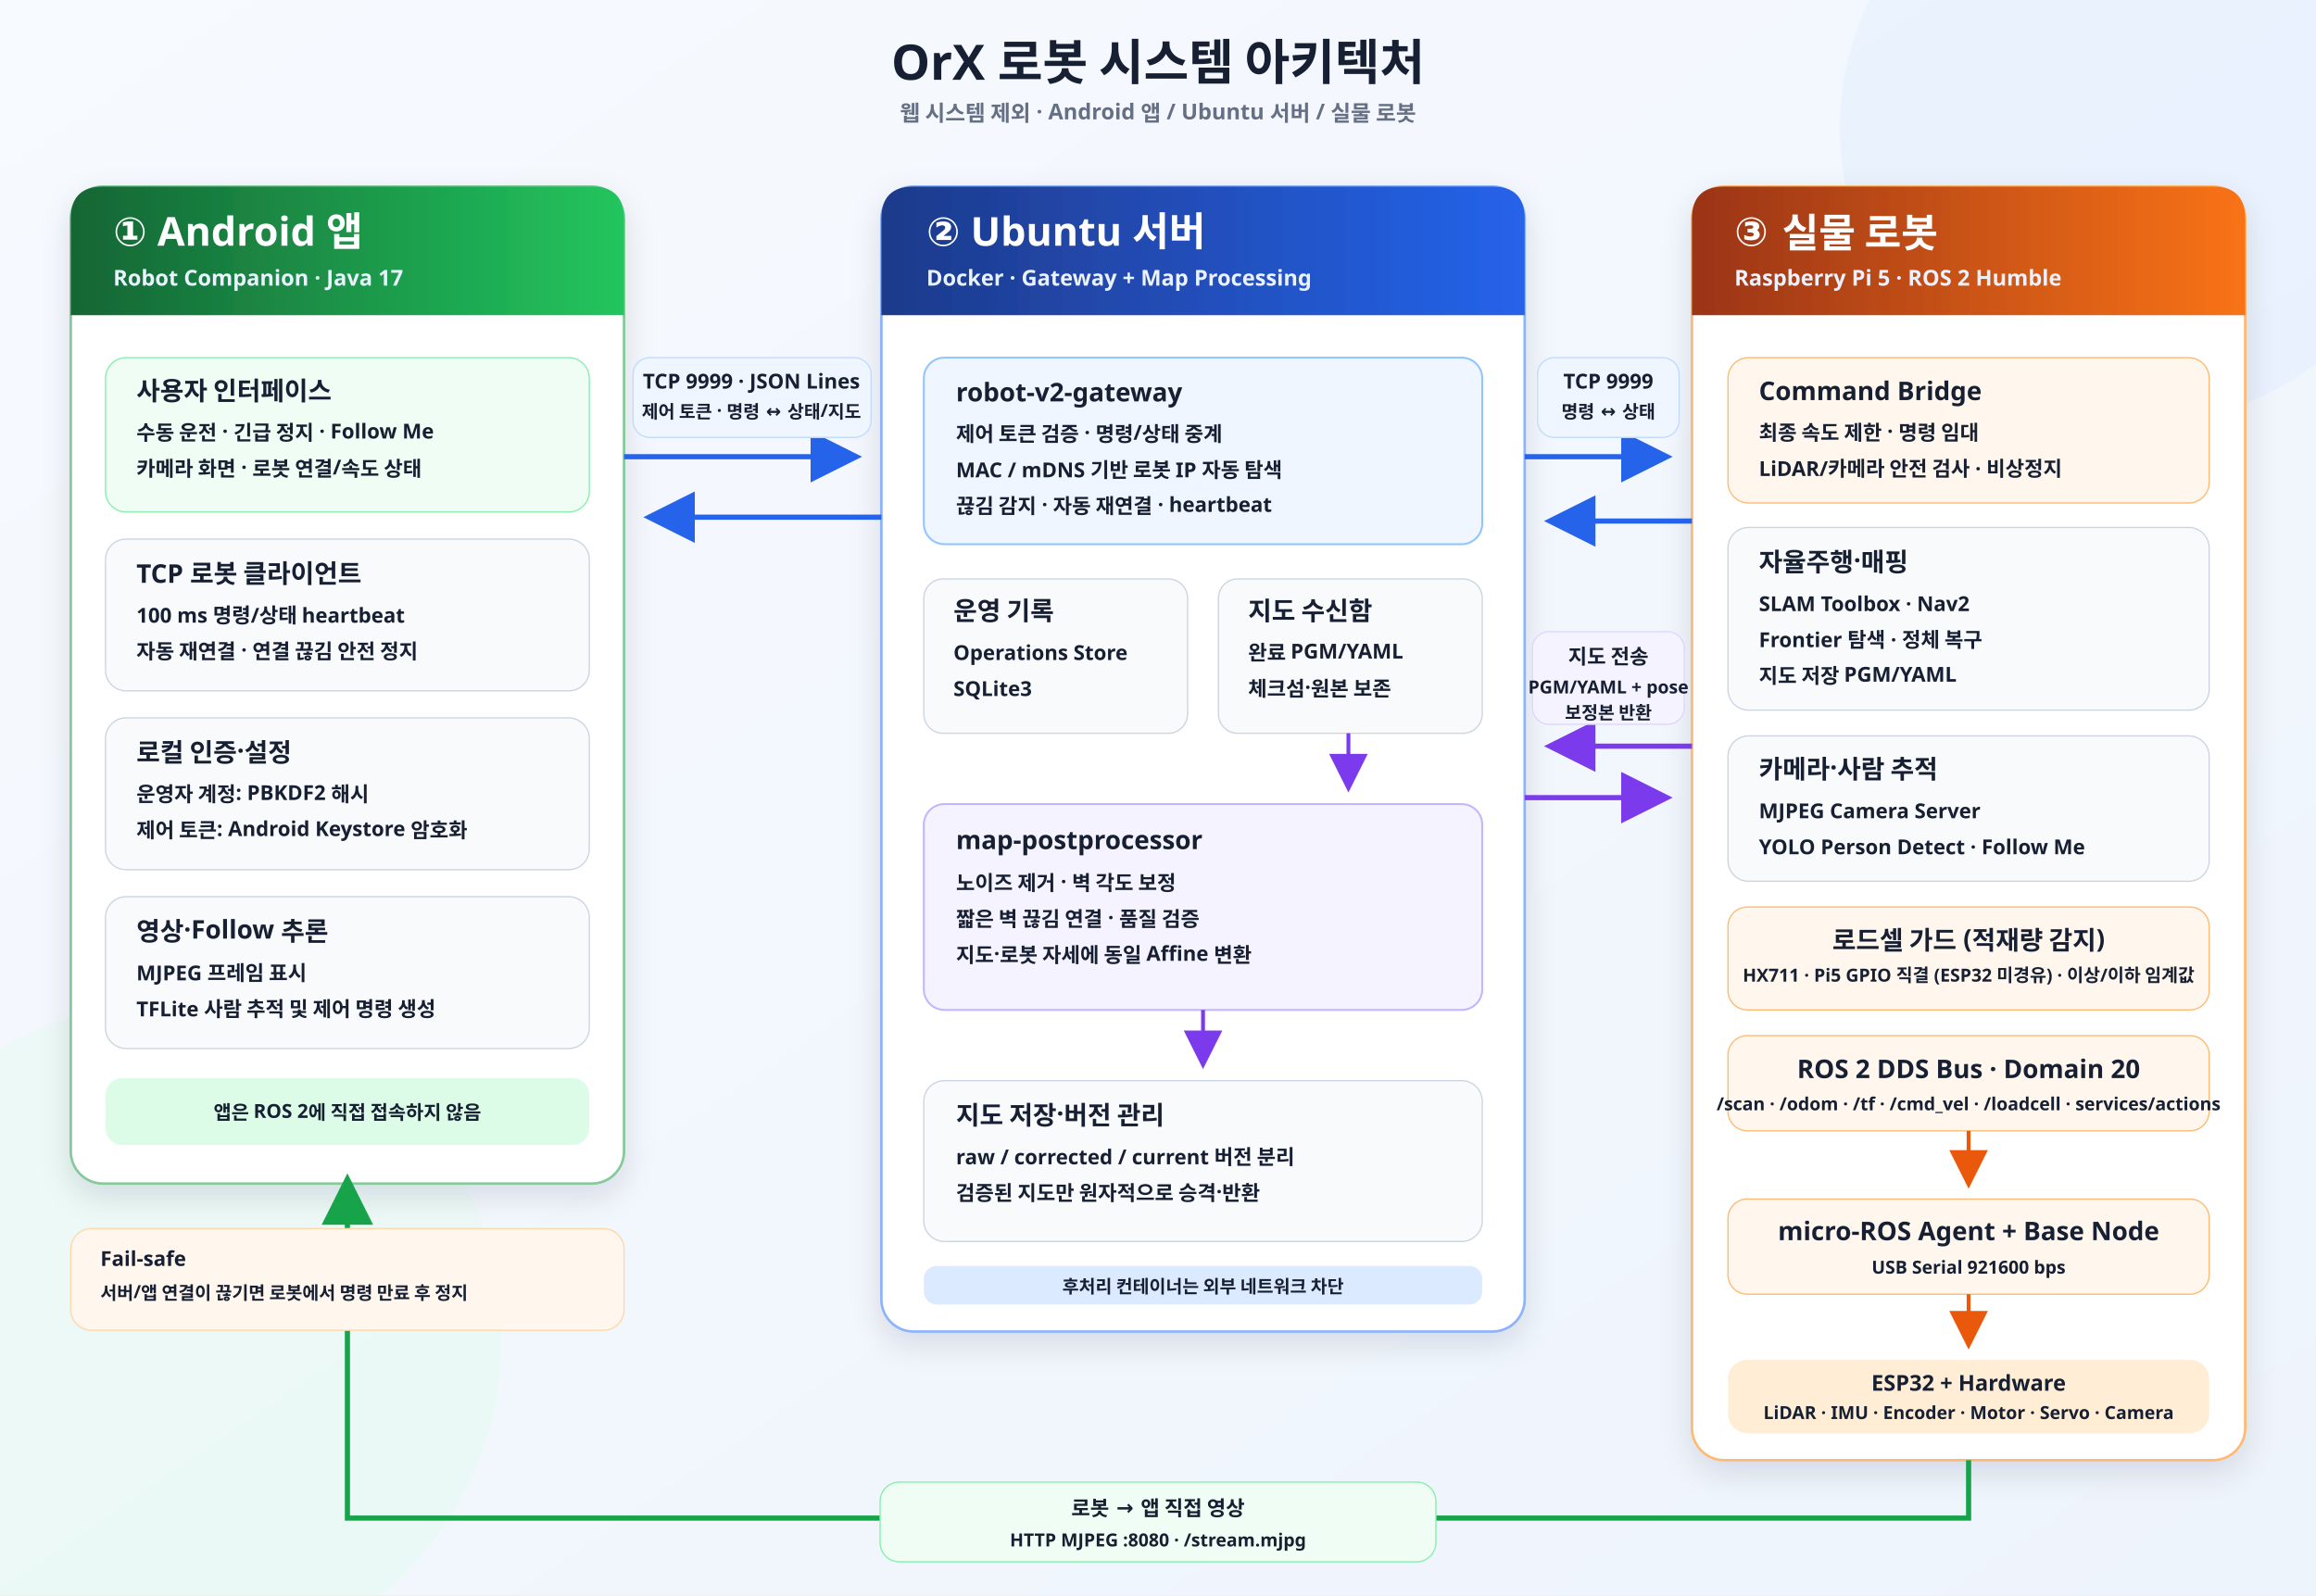
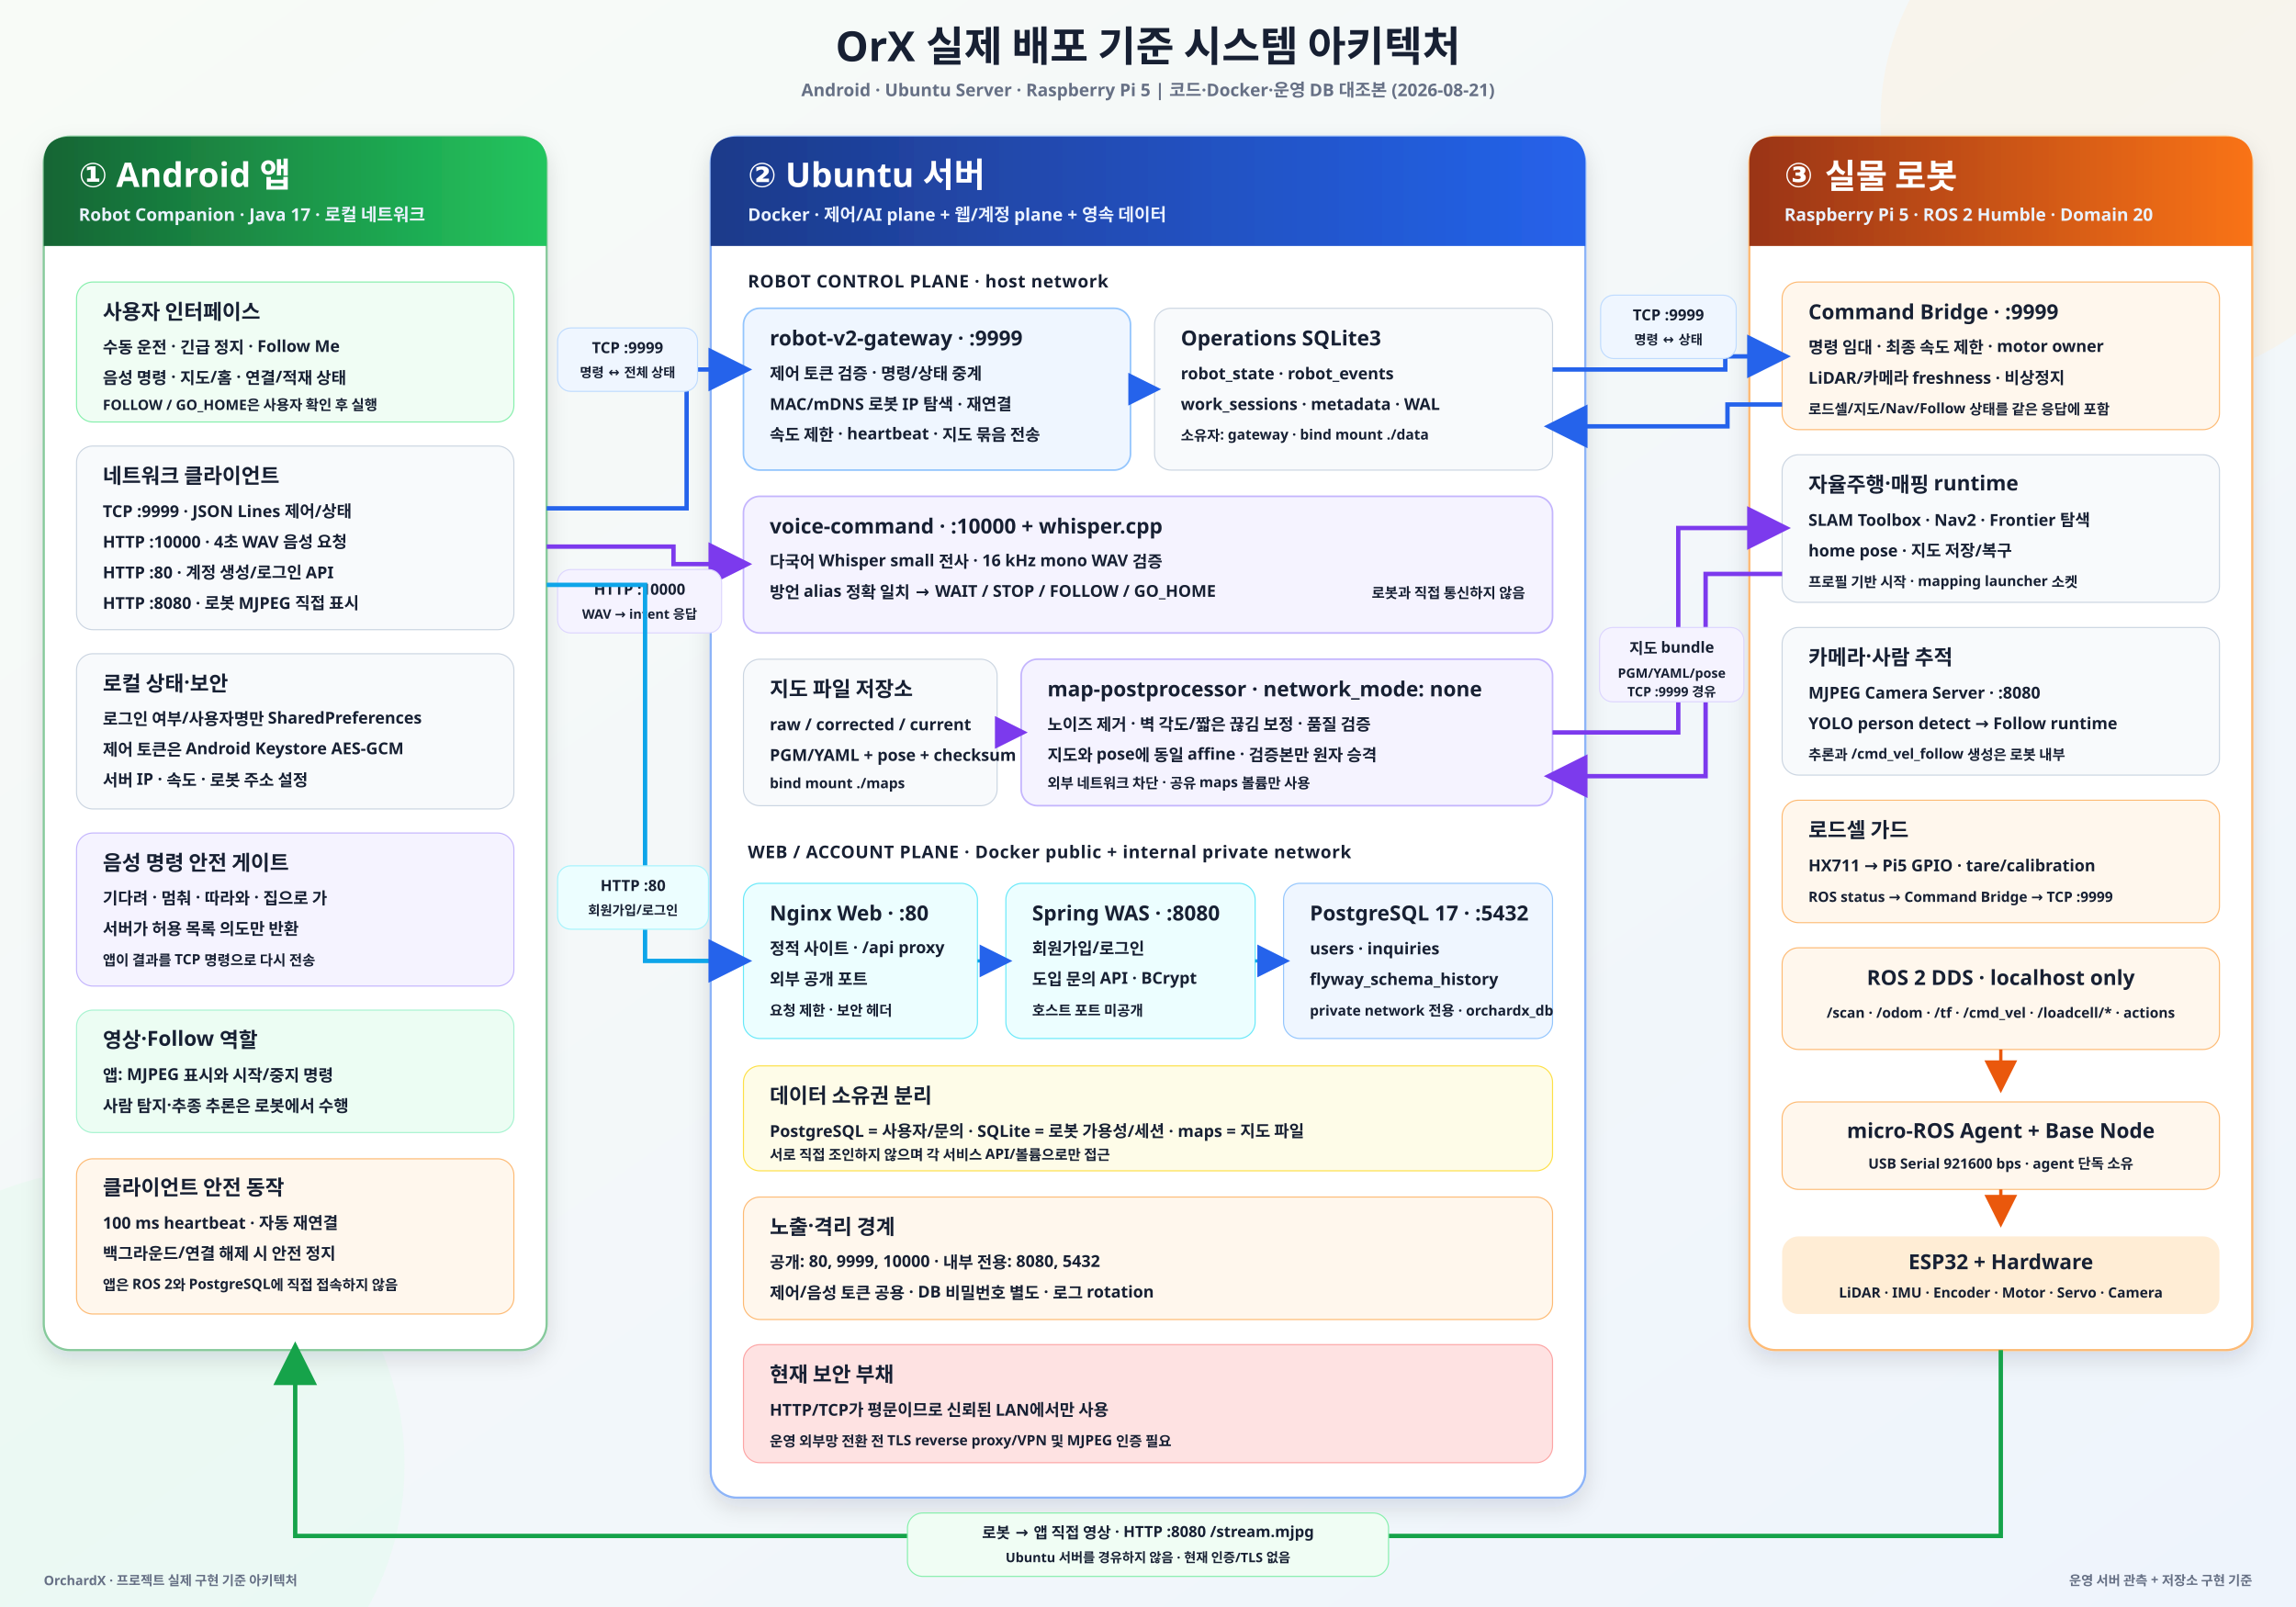
- <svg xmlns="http://www.w3.org/2000/svg" width="1800" height="1240" viewBox="0 0 1800 1240" role="img" aria-labelledby="title desc">
+ <svg xmlns="http://www.w3.org/2000/svg" width="2100" height="1470" viewBox="0 0 2100 1470" role="img" aria-labelledby="title desc">
  <defs>
    <linearGradient id="bg" x1="0" y1="0" x2="1" y2="1">
-       <stop offset="0" stop-color="#F7FAFF" />
+       <stop offset="0" stop-color="#F8FBF7" />
      <stop offset="1" stop-color="#EEF4FC" />
    </linearGradient>
    <linearGradient id="appHead" x1="0" y1="0" x2="1" y2="0">
      <stop offset="0" stop-color="#166534" />
      <stop offset="1" stop-color="#22C55E" />
    </linearGradient>
    <linearGradient id="serverHead" x1="0" y1="0" x2="1" y2="0">
      <stop offset="0" stop-color="#1E3A8A" />
      <stop offset="1" stop-color="#2563EB" />
    </linearGradient>
    <linearGradient id="robotHead" x1="0" y1="0" x2="1" y2="0">
      <stop offset="0" stop-color="#9A3412" />
      <stop offset="1" stop-color="#F97316" />
    </linearGradient>
    <filter id="shadow" x="-20%" y="-20%" width="140%" height="150%">
-       <feDropShadow dx="0" dy="9" stdDeviation="12" flood-color="#0F172A" flood-opacity="0.12" />
+       <feDropShadow dx="0" dy="8" stdDeviation="10" flood-color="#0F172A" flood-opacity="0.12" />
    </filter>
-     <marker id="arrowBlue" markerWidth="10" markerHeight="10" refX="8" refY="5" orient="auto" markerUnits="strokeWidth">
-       <path d="M0,0 L10,5 L0,10 Z" fill="#2563EB" />
-     </marker>
-     <marker id="arrowGreen" markerWidth="10" markerHeight="10" refX="8" refY="5" orient="auto" markerUnits="strokeWidth">
-       <path d="M0,0 L10,5 L0,10 Z" fill="#16A34A" />
-     </marker>
-     <marker id="arrowOrange" markerWidth="10" markerHeight="10" refX="8" refY="5" orient="auto" markerUnits="strokeWidth">
-       <path d="M0,0 L10,5 L0,10 Z" fill="#EA580C" />
-     </marker>
-     <marker id="arrowPurple" markerWidth="10" markerHeight="10" refX="8" refY="5" orient="auto" markerUnits="strokeWidth">
-       <path d="M0,0 L10,5 L0,10 Z" fill="#7C3AED" />
+     <marker id="blueArrow" markerWidth="10" markerHeight="10" refX="8" refY="5" orient="auto" markerUnits="strokeWidth">
+       <path d="M0 0 L10 5 L0 10 Z" fill="#2563EB" />
+     </marker>
+     <marker id="greenArrow" markerWidth="10" markerHeight="10" refX="8" refY="5" orient="auto" markerUnits="strokeWidth">
+       <path d="M0 0 L10 5 L0 10 Z" fill="#16A34A" />
+     </marker>
+     <marker id="orangeArrow" markerWidth="10" markerHeight="10" refX="8" refY="5" orient="auto" markerUnits="strokeWidth">
+       <path d="M0 0 L10 5 L0 10 Z" fill="#EA580C" />
+     </marker>
+     <marker id="purpleArrow" markerWidth="10" markerHeight="10" refX="8" refY="5" orient="auto" markerUnits="strokeWidth">
+       <path d="M0 0 L10 5 L0 10 Z" fill="#7C3AED" />
    </marker>
    <style>
      text { font-family: "Pretendard", "Noto Sans KR", "Apple SD Gothic Neo", sans-serif; fill: #172033; }
-       .panel-title { font-size: 31px; font-weight: 800; fill: white; }
-       .panel-sub { font-size: 17px; font-weight: 600; fill: #EAF2FF; }
-       .card-title { font-size: 20px; font-weight: 800; }
-       .body { font-size: 16px; font-weight: 550; }
-       .small { font-size: 14px; font-weight: 550; }
-       .arrow-label { font-size: 16px; font-weight: 800; }
-       .muted { fill: #667085; }
+       .panel-title { font-size: 31px; font-weight: 850; fill: #FFFFFF; } .panel-sub { font-size: 16px; font-weight: 650; fill: #EAF2FF; }
+       .section { font-size: 16px; font-weight: 850; letter-spacing: .5px; } .card-title { font-size: 19px; font-weight: 850; }
+       .body { font-size: 15px; font-weight: 560; } .small { font-size: 13px; font-weight: 560; } .tiny { font-size: 12px; font-weight: 560; }
+       .label { font-size: 14px; font-weight: 800; } .muted { fill: #667085; }
    </style>
  </defs>
-   <rect width="1800" height="1240" fill="url(#bg)" />
-   <circle cx="1660" cy="100" r="230" fill="#DBEAFE" opacity="0.38" />
-   <circle cx="130" cy="1040" r="260" fill="#DCFCE7" opacity="0.32" />
-   <text x="900" y="62" text-anchor="middle" font-size="38" font-weight="900" fill="#0F1D35">OrX 로봇 시스템 아키텍처</text>
-   <text x="900" y="94" text-anchor="middle" font-size="17" font-weight="650" class="muted">웹 시스템 제외 · Android 앱 / Ubuntu 서버 / 실물 로봇</text>
+   <rect width="2100" height="1470" fill="url(#bg)" />
+   <circle cx="1960" cy="110" r="240" fill="#FFEDD5" opacity=".35" />
+   <circle cx="100" cy="1340" r="270" fill="#DCFCE7" opacity=".34" />
+   <text x="1050" y="56" text-anchor="middle" font-size="38" font-weight="900" fill="#10243C">OrX 실제 배포 기준 시스템 아키텍처</text>
+   <text x="1050" y="88" text-anchor="middle" font-size="16" font-weight="650" class="muted">Android · Ubuntu Server · Raspberry Pi 5 | 코드·Docker·운영 DB 대조본 (2026-08-21)</text>
  <g filter="url(#shadow)">
-     <rect x="55" y="145" width="430" height="775" rx="25" fill="white" stroke="#86C99B" stroke-width="2" />
-     <path d="M80 145 H460 Q485 145 485 170 V245 H55 V170 Q55 145 80 145 Z" fill="url(#appHead)" />
+     <rect x="40" y="125" width="460" height="1110" rx="24" fill="#FFFFFF" stroke="#86C99B" stroke-width="2" />
+     <path d="M64 125 H476 Q500 125 500 149 V225 H40 V149 Q40 125 64 125 Z" fill="url(#appHead)" />
  </g>
-   <text x="88" y="191" class="panel-title">① Android 앱</text>
-   <text x="88" y="222" class="panel-sub">Robot Companion · Java 17</text>
-   <rect x="82" y="278" width="376" height="120" rx="16" fill="#F0FDF4" stroke="#86EFAC" />
-   <text x="106" y="311" class="card-title" fill="#166534">사용자 인터페이스</text>
-   <text x="106" y="342" class="body">수동 운전 · 긴급 정지 · Follow Me</text>
-   <text x="106" y="370" class="body">카메라 화면 · 로봇 연결/속도 상태</text>
-   <rect x="82" y="419" width="376" height="118" rx="16" fill="#F8FAFC" stroke="#CBD5E1" />
-   <text x="106" y="453" class="card-title">TCP 로봇 클라이언트</text>
-   <text x="106" y="484" class="body">100 ms 명령/상태 heartbeat</text>
-   <text x="106" y="512" class="body">자동 재연결 · 연결 끊김 안전 정지</text>
-   <rect x="82" y="558" width="376" height="118" rx="16" fill="#F8FAFC" stroke="#CBD5E1" />
-   <text x="106" y="592" class="card-title">로컬 인증·설정</text>
-   <text x="106" y="623" class="body">운영자 계정: PBKDF2 해시</text>
-   <text x="106" y="651" class="body">제어 토큰: Android Keystore 암호화</text>
-   <rect x="82" y="697" width="376" height="118" rx="16" fill="#F8FAFC" stroke="#CBD5E1" />
-   <text x="106" y="731" class="card-title">영상·Follow 추론</text>
-   <text x="106" y="762" class="body">MJPEG 프레임 표시</text>
-   <text x="106" y="790" class="body">TFLite 사람 추적 및 제어 명령 생성</text>
-   <rect x="82" y="838" width="376" height="52" rx="13" fill="#DCFCE7" />
-   <text x="270" y="870" text-anchor="middle" font-size="15" font-weight="750" fill="#166534">앱은 ROS 2에 직접 접속하지 않음</text>
+   <text x="72" y="171" class="panel-title">① Android 앱</text>
+   <text x="72" y="202" class="panel-sub">Robot Companion · Java 17 · 로컬 네트워크</text>
+   <rect x="70" y="258" width="400" height="128" rx="15" fill="#F0FDF4" stroke="#86EFAC" />
+   <text x="94" y="292" class="card-title" fill="#166534">사용자 인터페이스</text>
+   <text x="94" y="323" class="body">수동 운전 · 긴급 정지 · Follow Me</text>
+   <text x="94" y="351" class="body">음성 명령 · 지도/홈 · 연결/적재 상태</text>
+   <text x="94" y="375" class="small" fill="#166534">FOLLOW / GO_HOME은 사용자 확인 후 실행</text>
+   <rect x="70" y="408" width="400" height="168" rx="15" fill="#F8FAFC" stroke="#CBD5E1" />
+   <text x="94" y="442" class="card-title">네트워크 클라이언트</text>
+   <text x="94" y="473" class="body">TCP :9999 · JSON Lines 제어/상태</text>
+   <text x="94" y="501" class="body">HTTP :10000 · 4초 WAV 음성 요청</text>
+   <text x="94" y="529" class="body">HTTP :80 · 계정 생성/로그인 API</text>
+   <text x="94" y="557" class="body">HTTP :8080 · 로봇 MJPEG 직접 표시</text>
+   <rect x="70" y="598" width="400" height="142" rx="15" fill="#F8FAFC" stroke="#CBD5E1" />
+   <text x="94" y="632" class="card-title">로컬 상태·보안</text>
+   <text x="94" y="663" class="body">로그인 여부/사용자명만 SharedPreferences</text>
+   <text x="94" y="691" class="body">제어 토큰은 Android Keystore AES-GCM</text>
+   <text x="94" y="719" class="body">서버 IP · 속도 · 로봇 주소 설정</text>
+   <rect x="70" y="762" width="400" height="140" rx="15" fill="#F5F3FF" stroke="#C4B5FD" />
+   <text x="94" y="796" class="card-title" fill="#6D28D9">음성 명령 안전 게이트</text>
+   <text x="94" y="827" class="body">기다려 · 멈춰 · 따라와 · 집으로 가</text>
+   <text x="94" y="855" class="body">서버가 허용 목록 의도만 반환</text>
+   <text x="94" y="883" class="small">앱이 결과를 TCP 명령으로 다시 전송</text>
+   <rect x="70" y="924" width="400" height="112" rx="15" fill="#ECFDF3" stroke="#A7F3D0" />
+   <text x="94" y="958" class="card-title" fill="#166534">영상·Follow 역할</text>
+   <text x="94" y="989" class="body">앱: MJPEG 표시와 시작/중지 명령</text>
+   <text x="94" y="1017" class="body">사람 탐지·추종 추론은 로봇에서 수행</text>
+   <rect x="70" y="1060" width="400" height="142" rx="15" fill="#FFF7ED" stroke="#FDBA74" />
+   <text x="94" y="1093" class="card-title" fill="#9A3412">클라이언트 안전 동작</text>
+   <text x="94" y="1124" class="body">100 ms heartbeat · 자동 재연결</text>
+   <text x="94" y="1152" class="body">백그라운드/연결 해제 시 안전 정지</text>
+   <text x="94" y="1180" class="small">앱은 ROS 2와 PostgreSQL에 직접 접속하지 않음</text>
  <g filter="url(#shadow)">
-     <rect x="685" y="145" width="500" height="890" rx="25" fill="white" stroke="#8DB4F8" stroke-width="2" />
-     <path d="M710 145 H1160 Q1185 145 1185 170 V245 H685 V170 Q685 145 710 145 Z" fill="url(#serverHead)" />
+     <rect x="650" y="125" width="800" height="1245" rx="24" fill="#FFFFFF" stroke="#8DB4F8" stroke-width="2" />
+     <path d="M674 125 H1426 Q1450 125 1450 149 V225 H650 V149 Q650 125 674 125 Z" fill="url(#serverHead)" />
  </g>
-   <text x="720" y="191" class="panel-title">② Ubuntu 서버</text>
-   <text x="720" y="222" class="panel-sub">Docker · Gateway + Map Processing</text>
-   <rect x="718" y="278" width="434" height="145" rx="16" fill="#EFF6FF" stroke="#93C5FD" stroke-width="1.5" />
-   <text x="743" y="312" class="card-title" fill="#1D4ED8">robot-v2-gateway</text>
-   <text x="743" y="343" class="body">제어 토큰 검증 · 명령/상태 중계</text>
-   <text x="743" y="371" class="body">MAC / mDNS 기반 로봇 IP 자동 탐색</text>
-   <text x="743" y="399" class="body">끊김 감지 · 자동 재연결 · heartbeat</text>
-   <rect x="718" y="450" width="205" height="120" rx="15" fill="#F8FAFC" stroke="#CBD5E1" />
-   <text x="741" y="482" class="card-title">운영 기록</text>
-   <text x="741" y="513" class="body">Operations Store</text>
-   <text x="741" y="541" class="body">SQLite3</text>
-   <rect x="947" y="450" width="205" height="120" rx="15" fill="#F8FAFC" stroke="#CBD5E1" />
-   <text x="970" y="482" class="card-title">지도 수신함</text>
-   <text x="970" y="513" class="body">완료 PGM/YAML</text>
-   <text x="970" y="541" class="body">체크섬·원본 보존</text>
-   <path d="M1048 570 V610" fill="none" stroke="#7C3AED" stroke-width="3" marker-end="url(#arrowPurple)" />
-   <rect x="718" y="625" width="434" height="160" rx="16" fill="#F5F3FF" stroke="#C4B5FD" stroke-width="1.5" />
-   <text x="743" y="660" class="card-title" fill="#6D28D9">map-postprocessor</text>
-   <text x="743" y="692" class="body">노이즈 제거 · 벽 각도 보정</text>
-   <text x="743" y="720" class="body">짧은 벽 끊김 연결 · 품질 검증</text>
-   <text x="743" y="748" class="body">지도·로봇 자세에 동일 Affine 변환</text>
-   <path d="M935 785 V825" fill="none" stroke="#7C3AED" stroke-width="3" marker-end="url(#arrowPurple)" />
-   <rect x="718" y="840" width="434" height="125" rx="16" fill="#F8FAFC" stroke="#CBD5E1" />
-   <text x="743" y="874" class="card-title">지도 저장·버전 관리</text>
-   <text x="743" y="905" class="body">raw / corrected / current 버전 분리</text>
-   <text x="743" y="933" class="body">검증된 지도만 원자적으로 승격·반환</text>
-   <rect x="718" y="984" width="434" height="30" rx="10" fill="#DBEAFE" />
-   <text x="935" y="1005" text-anchor="middle" class="small" fill="#1D4ED8">후처리 컨테이너는 외부 네트워크 차단</text>
+   <text x="684" y="171" class="panel-title">② Ubuntu 서버</text>
+   <text x="684" y="202" class="panel-sub">Docker · 제어/AI plane + 웹/계정 plane + 영속 데이터</text>
+   <text x="684" y="263" class="section" fill="#1D4ED8">ROBOT CONTROL PLANE · host network</text>
+   <rect x="680" y="282" width="354" height="148" rx="15" fill="#EFF6FF" stroke="#93C5FD" stroke-width="1.5" />
+   <text x="704" y="316" class="card-title" fill="#1D4ED8">robot-v2-gateway · :9999</text>
+   <text x="704" y="347" class="body">제어 토큰 검증 · 명령/상태 중계</text>
+   <text x="704" y="375" class="body">MAC/mDNS 로봇 IP 탐색 · 재연결</text>
+   <text x="704" y="403" class="body">속도 제한 · heartbeat · 지도 묶음 전송</text>
+   <rect x="1056" y="282" width="364" height="148" rx="15" fill="#F8FAFC" stroke="#CBD5E1" />
+   <text x="1080" y="316" class="card-title">Operations SQLite3</text>
+   <text x="1080" y="347" class="body">robot_state · robot_events</text>
+   <text x="1080" y="375" class="body">work_sessions · metadata · WAL</text>
+   <text x="1080" y="403" class="small">소유자: gateway · bind mount ./data</text>
+   <path d="M1034 356 H1056" fill="none" stroke="#2563EB" stroke-width="3" marker-end="url(#blueArrow)" />
+   <rect x="680" y="454" width="740" height="125" rx="15" fill="#F5F3FF" stroke="#C4B5FD" stroke-width="1.5" />
+   <text x="704" y="488" class="card-title" fill="#6D28D9">voice-command · :10000 + whisper.cpp</text>
+   <text x="704" y="519" class="body">다국어 Whisper small 전사 · 16 kHz mono WAV 검증</text>
+   <text x="704" y="547" class="body">방언 alias 정확 일치 → WAIT / STOP / FOLLOW / GO_HOME</text>
+   <text x="1395" y="547" text-anchor="end" class="small" fill="#6D28D9">로봇과 직접 통신하지 않음</text>
+   <rect x="680" y="603" width="232" height="134" rx="15" fill="#F8FAFC" stroke="#CBD5E1" />
+   <text x="704" y="637" class="card-title">지도 파일 저장소</text>
+   <text x="704" y="668" class="body">raw / corrected / current</text>
+   <text x="704" y="696" class="body">PGM/YAML + pose + checksum</text>
+   <text x="704" y="721" class="small">bind mount ./maps</text>
+   <rect x="934" y="603" width="486" height="134" rx="15" fill="#F5F3FF" stroke="#C4B5FD" stroke-width="1.5" />
+   <text x="958" y="637" class="card-title" fill="#6D28D9">map-postprocessor · network_mode: none</text>
+   <text x="958" y="668" class="body">노이즈 제거 · 벽 각도/짧은 끊김 보정 · 품질 검증</text>
+   <text x="958" y="696" class="body">지도와 pose에 동일 affine · 검증본만 원자 승격</text>
+   <text x="958" y="721" class="small">외부 네트워크 차단 · 공유 maps 볼륨만 사용</text>
+   <path d="M912 670 H934" fill="none" stroke="#7C3AED" stroke-width="3" marker-end="url(#purpleArrow)" />
+   <text x="684" y="785" class="section" fill="#0369A1">WEB / ACCOUNT PLANE · Docker public + internal private network</text>
+   <rect x="680" y="808" width="214" height="142" rx="15" fill="#ECFEFF" stroke="#67E8F9" />
+   <text x="704" y="842" class="card-title" fill="#0369A1">Nginx Web · :80</text>
+   <text x="704" y="873" class="body">정적 사이트 · /api proxy</text>
+   <text x="704" y="901" class="body">외부 공개 포트</text>
+   <text x="704" y="929" class="small">요청 제한 · 보안 헤더</text>
+   <rect x="920" y="808" width="228" height="142" rx="15" fill="#ECFEFF" stroke="#67E8F9" />
+   <text x="944" y="842" class="card-title" fill="#0369A1">Spring WAS · :8080</text>
+   <text x="944" y="873" class="body">회원가입/로그인</text>
+   <text x="944" y="901" class="body">도입 문의 API · BCrypt</text>
+   <text x="944" y="929" class="small">호스트 포트 미공개</text>
+   <rect x="1174" y="808" width="246" height="142" rx="15" fill="#EFF6FF" stroke="#93C5FD" />
+   <text x="1198" y="842" class="card-title" fill="#1D4ED8">PostgreSQL 17 · :5432</text>
+   <text x="1198" y="873" class="body">users · inquiries</text>
+   <text x="1198" y="901" class="body">flyway_schema_history</text>
+   <text x="1198" y="929" class="small">private network 전용 · orchardx_db</text>
+   <path d="M894 879 H920" fill="none" stroke="#0EA5E9" stroke-width="3" marker-end="url(#blueArrow)" />
+   <path d="M1148 879 H1174" fill="none" stroke="#0EA5E9" stroke-width="3" marker-end="url(#blueArrow)" />
+   <rect x="680" y="975" width="740" height="96" rx="15" fill="#FEFCE8" stroke="#FDE047" />
+   <text x="704" y="1009" class="card-title" fill="#854D0E">데이터 소유권 분리</text>
+   <text x="704" y="1040" class="body">PostgreSQL = 사용자/문의 · SQLite = 로봇 가용성/세션 · maps = 지도 파일</text>
+   <text x="704" y="1061" class="small">서로 직접 조인하지 않으며 각 서비스 API/볼륨으로만 접근</text>
+   <rect x="680" y="1095" width="740" height="112" rx="15" fill="#FFF7ED" stroke="#FDBA74" />
+   <text x="704" y="1129" class="card-title" fill="#9A3412">노출·격리 경계</text>
+   <text x="704" y="1160" class="body">공개: 80, 9999, 10000 · 내부 전용: 8080, 5432</text>
+   <text x="704" y="1188" class="body">제어/음성 토큰 공용 · DB 비밀번호 별도 · 로그 rotation</text>
+   <rect x="680" y="1230" width="740" height="108" rx="15" fill="#FEE2E2" stroke="#FCA5A5" />
+   <text x="704" y="1264" class="card-title" fill="#991B1B">현재 보안 부채</text>
+   <text x="704" y="1295" class="body">HTTP/TCP가 평문이므로 신뢰된 LAN에서만 사용</text>
+   <text x="704" y="1323" class="small">운영 외부망 전환 전 TLS reverse proxy/VPN 및 MJPEG 인증 필요</text>
  <g filter="url(#shadow)">
-     <rect x="1315" y="145" width="430" height="990" rx="25" fill="white" stroke="#FDBA74" stroke-width="2" />
-     <path d="M1340 145 H1720 Q1745 145 1745 170 V245 H1315 V170 Q1315 145 1340 145 Z" fill="url(#robotHead)" />
+     <rect x="1600" y="125" width="460" height="1110" rx="24" fill="#FFFFFF" stroke="#FDBA74" stroke-width="2" />
+     <path d="M1624 125 H2036 Q2060 125 2060 149 V225 H1600 V149 Q1600 125 1624 125 Z" fill="url(#robotHead)" />
  </g>
-   <text x="1348" y="191" class="panel-title">③ 실물 로봇</text>
-   <text x="1348" y="222" class="panel-sub">Raspberry Pi 5 · ROS 2 Humble</text>
-   <rect x="1343" y="278" width="374" height="113" rx="16" fill="#FFF7ED" stroke="#FDBA74" />
-   <text x="1367" y="311" class="card-title" fill="#C2410C">Command Bridge</text>
-   <text x="1367" y="342" class="body">최종 속도 제한 · 명령 임대</text>
-   <text x="1367" y="370" class="body">LiDAR/카메라 안전 검사 · 비상정지</text>
-   <rect x="1343" y="410" width="374" height="142" rx="16" fill="#F8FAFC" stroke="#CBD5E1" />
-   <text x="1367" y="444" class="card-title">자율주행·매핑</text>
-   <text x="1367" y="475" class="body">SLAM Toolbox · Nav2</text>
-   <text x="1367" y="503" class="body">Frontier 탐색 · 정체 복구</text>
-   <text x="1367" y="531" class="body">지도 저장 PGM/YAML</text>
-   <rect x="1343" y="572" width="374" height="113" rx="16" fill="#F8FAFC" stroke="#CBD5E1" />
-   <text x="1367" y="605" class="card-title">카메라·사람 추적</text>
-   <text x="1367" y="636" class="body">MJPEG Camera Server</text>
-   <text x="1367" y="664" class="body">YOLO Person Detect · Follow Me</text>
-   <rect x="1343" y="705" width="374" height="80" rx="15" fill="#FFF7ED" stroke="#FDBA74" />
-   <text x="1530" y="738" text-anchor="middle" class="card-title" fill="#C2410C">로드셀 가드 (적재량 감지)</text>
-   <text x="1530" y="763" text-anchor="middle" class="small">HX711 · Pi5 GPIO 직결 (ESP32 미경유) · 이상/이하 임계값</text>
-   <rect x="1343" y="805" width="374" height="74" rx="15" fill="#FFF7ED" stroke="#FDBA74" />
-   <text x="1530" y="838" text-anchor="middle" class="card-title">ROS 2 DDS Bus · Domain 20</text>
-   <text x="1530" y="863" text-anchor="middle" class="small">/scan · /odom · /tf · /cmd_vel · /loadcell · services/actions</text>
-   <path d="M1530 879 V918" fill="none" stroke="#EA580C" stroke-width="3" marker-end="url(#arrowOrange)" />
-   <rect x="1343" y="932" width="374" height="74" rx="15" fill="#FFF7ED" stroke="#FDBA74" />
-   <text x="1530" y="964" text-anchor="middle" class="card-title">micro-ROS Agent + Base Node</text>
-   <text x="1530" y="990" text-anchor="middle" class="small">USB Serial 921600 bps</text>
-   <path d="M1530 1006 V1043" fill="none" stroke="#EA580C" stroke-width="3" marker-end="url(#arrowOrange)" />
-   <rect x="1343" y="1057" width="374" height="57" rx="15" fill="#FFEDD5" />
-   <text x="1530" y="1081" text-anchor="middle" font-size="17" font-weight="800" fill="#9A3412">ESP32 + Hardware</text>
-   <text x="1530" y="1103" text-anchor="middle" class="small">LiDAR · IMU · Encoder · Motor · Servo · Camera</text>
-   <path d="M485 355 H662" fill="none" stroke="#2563EB" stroke-width="4" marker-end="url(#arrowBlue)" />
-   <path d="M685 402 H508" fill="none" stroke="#2563EB" stroke-width="4" marker-end="url(#arrowBlue)" />
-   <rect x="492" y="278" width="185" height="62" rx="13" fill="#EFF6FF" stroke="#BFDBFE" />
-   <text x="584" y="302" text-anchor="middle" class="arrow-label" fill="#1D4ED8">TCP 9999 · JSON Lines</text>
-   <text x="584" y="325" text-anchor="middle" class="small">제어 토큰 · 명령 ↔ 상태/지도</text>
-   <path d="M1185 355 H1292" fill="none" stroke="#2563EB" stroke-width="4" marker-end="url(#arrowBlue)" />
-   <path d="M1315 405 H1208" fill="none" stroke="#2563EB" stroke-width="4" marker-end="url(#arrowBlue)" />
-   <rect x="1195" y="278" width="110" height="62" rx="13" fill="#EFF6FF" stroke="#BFDBFE" />
-   <text x="1250" y="302" text-anchor="middle" class="arrow-label" fill="#1D4ED8">TCP 9999</text>
-   <text x="1250" y="325" text-anchor="middle" class="small">명령 ↔ 상태</text>
-   <path d="M1315 580 H1208" fill="none" stroke="#7C3AED" stroke-width="4" marker-end="url(#arrowPurple)" />
-   <path d="M1185 620 H1292" fill="none" stroke="#7C3AED" stroke-width="4" marker-end="url(#arrowPurple)" />
-   <rect x="1191" y="491" width="118" height="72" rx="13" fill="#F5F3FF" stroke="#DDD6FE" />
-   <text x="1250" y="516" text-anchor="middle" class="arrow-label" fill="#6D28D9">지도 전송</text>
-   <text x="1250" y="539" text-anchor="middle" class="small">PGM/YAML + pose</text>
-   <text x="1250" y="559" text-anchor="middle" class="small">보정본 반환</text>
-   <path d="M1530 1135 V1180 H270 V920" fill="none" stroke="#16A34A" stroke-width="4" marker-end="url(#arrowGreen)" />
-   <rect x="684" y="1152" width="432" height="62" rx="15" fill="#F0FDF4" stroke="#86EFAC" />
-   <text x="900" y="1178" text-anchor="middle" class="arrow-label" fill="#15803D">로봇 → 앱 직접 영상</text>
-   <text x="900" y="1202" text-anchor="middle" class="small">HTTP MJPEG :8080 · /stream.mjpg</text>
-   <rect x="55" y="955" width="430" height="79" rx="16" fill="#FFF7ED" stroke="#FED7AA" />
-   <text x="78" y="984" font-size="16" font-weight="800" fill="#9A3412">Fail-safe</text>
-   <text x="78" y="1010" class="small">서버/앱 연결이 끊기면 로봇에서 명령 만료 후 정지</text>
+   <text x="1632" y="171" class="panel-title">③ 실물 로봇</text>
+   <text x="1632" y="202" class="panel-sub">Raspberry Pi 5 · ROS 2 Humble · Domain 20</text>
+   <rect x="1630" y="258" width="400" height="135" rx="15" fill="#FFF7ED" stroke="#FDBA74" />
+   <text x="1654" y="292" class="card-title" fill="#C2410C">Command Bridge · :9999</text>
+   <text x="1654" y="323" class="body">명령 임대 · 최종 속도 제한 · motor owner</text>
+   <text x="1654" y="351" class="body">LiDAR/카메라 freshness · 비상정지</text>
+   <text x="1654" y="379" class="small">로드셀/지도/Nav/Follow 상태를 같은 응답에 포함</text>
+   <rect x="1630" y="416" width="400" height="135" rx="15" fill="#F8FAFC" stroke="#CBD5E1" />
+   <text x="1654" y="450" class="card-title">자율주행·매핑 runtime</text>
+   <text x="1654" y="481" class="body">SLAM Toolbox · Nav2 · Frontier 탐색</text>
+   <text x="1654" y="509" class="body">home pose · 지도 저장/복구</text>
+   <text x="1654" y="537" class="small">프로필 기반 시작 · mapping launcher 소켓</text>
+   <rect x="1630" y="574" width="400" height="135" rx="15" fill="#F8FAFC" stroke="#CBD5E1" />
+   <text x="1654" y="608" class="card-title">카메라·사람 추적</text>
+   <text x="1654" y="639" class="body">MJPEG Camera Server · :8080</text>
+   <text x="1654" y="667" class="body">YOLO person detect → Follow runtime</text>
+   <text x="1654" y="695" class="small">추론과 /cmd_vel_follow 생성은 로봇 내부</text>
+   <rect x="1630" y="732" width="400" height="112" rx="15" fill="#FFF7ED" stroke="#FDBA74" />
+   <text x="1654" y="766" class="card-title" fill="#C2410C">로드셀 가드</text>
+   <text x="1654" y="797" class="body">HX711 → Pi5 GPIO · tare/calibration</text>
+   <text x="1654" y="825" class="small">ROS status → Command Bridge → TCP :9999</text>
+   <rect x="1630" y="867" width="400" height="93" rx="15" fill="#FFF7ED" stroke="#FDBA74" />
+   <text x="1830" y="901" text-anchor="middle" class="card-title">ROS 2 DDS · localhost only</text>
+   <text x="1830" y="931" text-anchor="middle" class="small">/scan · /odom · /tf · /cmd_vel · /loadcell/* · actions</text>
+   <path d="M1830 960 V994" fill="none" stroke="#EA580C" stroke-width="3" marker-end="url(#orangeArrow)" />
+   <rect x="1630" y="1008" width="400" height="80" rx="15" fill="#FFF7ED" stroke="#FDBA74" />
+   <text x="1830" y="1041" text-anchor="middle" class="card-title">micro-ROS Agent + Base Node</text>
+   <text x="1830" y="1069" text-anchor="middle" class="small">USB Serial 921600 bps · agent 단독 소유</text>
+   <path d="M1830 1088 V1117" fill="none" stroke="#EA580C" stroke-width="3" marker-end="url(#orangeArrow)" />
+   <rect x="1630" y="1131" width="400" height="71" rx="15" fill="#FFEDD5" />
+   <text x="1830" y="1161" text-anchor="middle" class="card-title" fill="#9A3412">ESP32 + Hardware</text>
+   <text x="1830" y="1187" text-anchor="middle" class="small">LiDAR · IMU · Encoder · Motor · Servo · Camera</text>
+   <path d="M500 465 H628 V338 H680" fill="none" stroke="#2563EB" stroke-width="4" marker-end="url(#blueArrow)" />
+   <rect x="510" y="300" width="128" height="58" rx="12" fill="#EFF6FF" stroke="#BFDBFE" />
+   <text x="574" y="323" text-anchor="middle" class="label" fill="#1D4ED8">TCP :9999</text>
+   <text x="574" y="345" text-anchor="middle" class="tiny">명령 ↔ 전체 상태</text>
+   <path d="M500 500 H616 V516 H680" fill="none" stroke="#7C3AED" stroke-width="4" marker-end="url(#purpleArrow)" />
+   <rect x="510" y="521" width="150" height="58" rx="12" fill="#F5F3FF" stroke="#DDD6FE" />
+   <text x="585" y="544" text-anchor="middle" class="label" fill="#6D28D9">HTTP :10000</text>
+   <text x="585" y="566" text-anchor="middle" class="tiny">WAV → intent 응답</text>
+   <path d="M500 535 H590 V879 H680" fill="none" stroke="#0EA5E9" stroke-width="4" marker-end="url(#blueArrow)" />
+   <rect x="510" y="792" width="138" height="58" rx="12" fill="#ECFEFF" stroke="#A5F3FC" />
+   <text x="579" y="815" text-anchor="middle" class="label" fill="#0369A1">HTTP :80</text>
+   <text x="579" y="837" text-anchor="middle" class="tiny">회원가입/로그인</text>
+   <path d="M1420 338 H1578 V326 H1630" fill="none" stroke="#2563EB" stroke-width="4" marker-end="url(#blueArrow)" />
+   <path d="M1630 370 H1580 V390 H1420" fill="none" stroke="#2563EB" stroke-width="4" marker-end="url(#blueArrow)" />
+   <rect x="1464" y="270" width="124" height="58" rx="12" fill="#EFF6FF" stroke="#BFDBFE" />
+   <text x="1526" y="293" text-anchor="middle" class="label" fill="#1D4ED8">TCP :9999</text>
+   <text x="1526" y="315" text-anchor="middle" class="tiny">명령 ↔ 상태</text>
+   <path d="M1420 670 H1535 V483 H1630" fill="none" stroke="#7C3AED" stroke-width="4" marker-end="url(#purpleArrow)" />
+   <path d="M1630 525 H1560 V710 H1420" fill="none" stroke="#7C3AED" stroke-width="4" marker-end="url(#purpleArrow)" />
+   <rect x="1463" y="574" width="132" height="68" rx="12" fill="#F5F3FF" stroke="#DDD6FE" />
+   <text x="1529" y="598" text-anchor="middle" class="label" fill="#6D28D9">지도 bundle</text>
+   <text x="1529" y="620" text-anchor="middle" class="tiny">PGM/YAML/pose</text>
+   <text x="1529" y="637" text-anchor="middle" class="tiny">TCP :9999 경유</text>
+   <path d="M1830 1235 V1405 H270 V1235" fill="none" stroke="#16A34A" stroke-width="4" marker-end="url(#greenArrow)" />
+   <rect x="830" y="1384" width="440" height="58" rx="14" fill="#F0FDF4" stroke="#86EFAC" />
+   <text x="1050" y="1407" text-anchor="middle" class="label" fill="#15803D">로봇 → 앱 직접 영상 · HTTP :8080 /stream.mjpg</text>
+   <text x="1050" y="1429" text-anchor="middle" class="tiny">Ubuntu 서버를 경유하지 않음 · 현재 인증/TLS 없음</text>
+   <text x="40" y="1450" class="tiny muted">OrchardX · 프로젝트 실제 구현 기준 아키텍처</text>
+   <text x="2060" y="1450" text-anchor="end" class="tiny muted">운영 서버 관측 + 저장소 구현 기준</text>
</svg>
